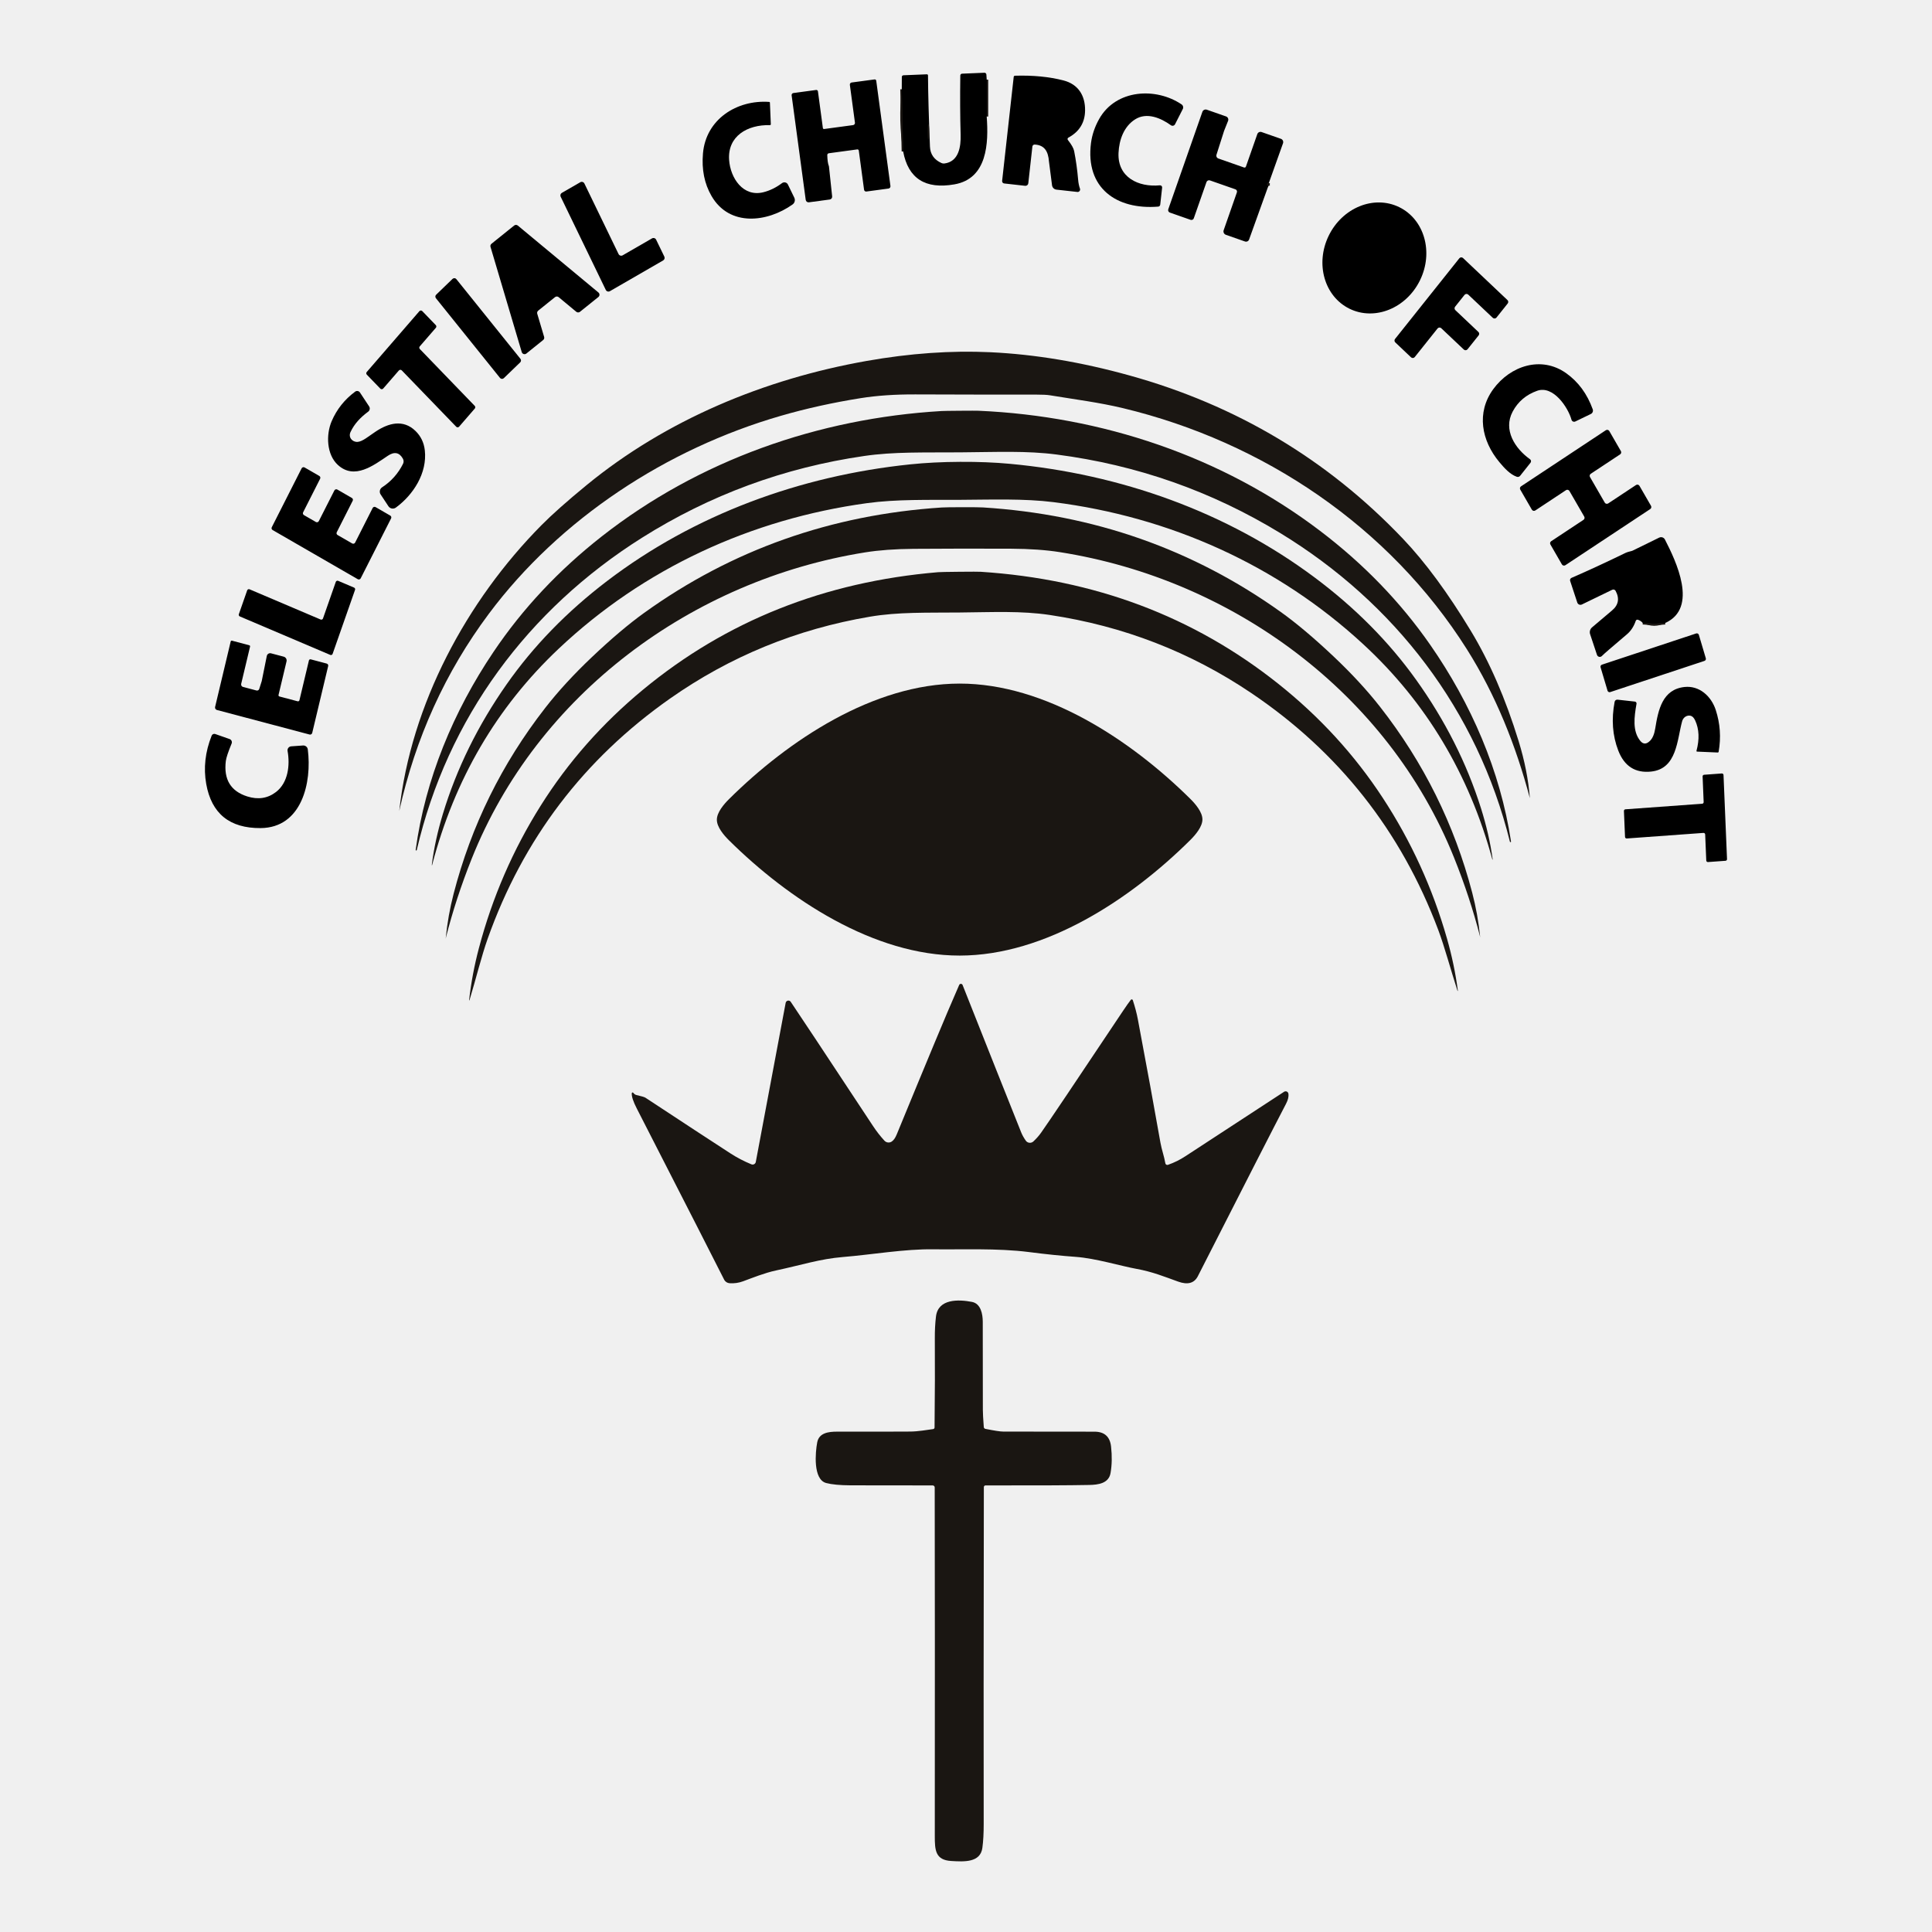
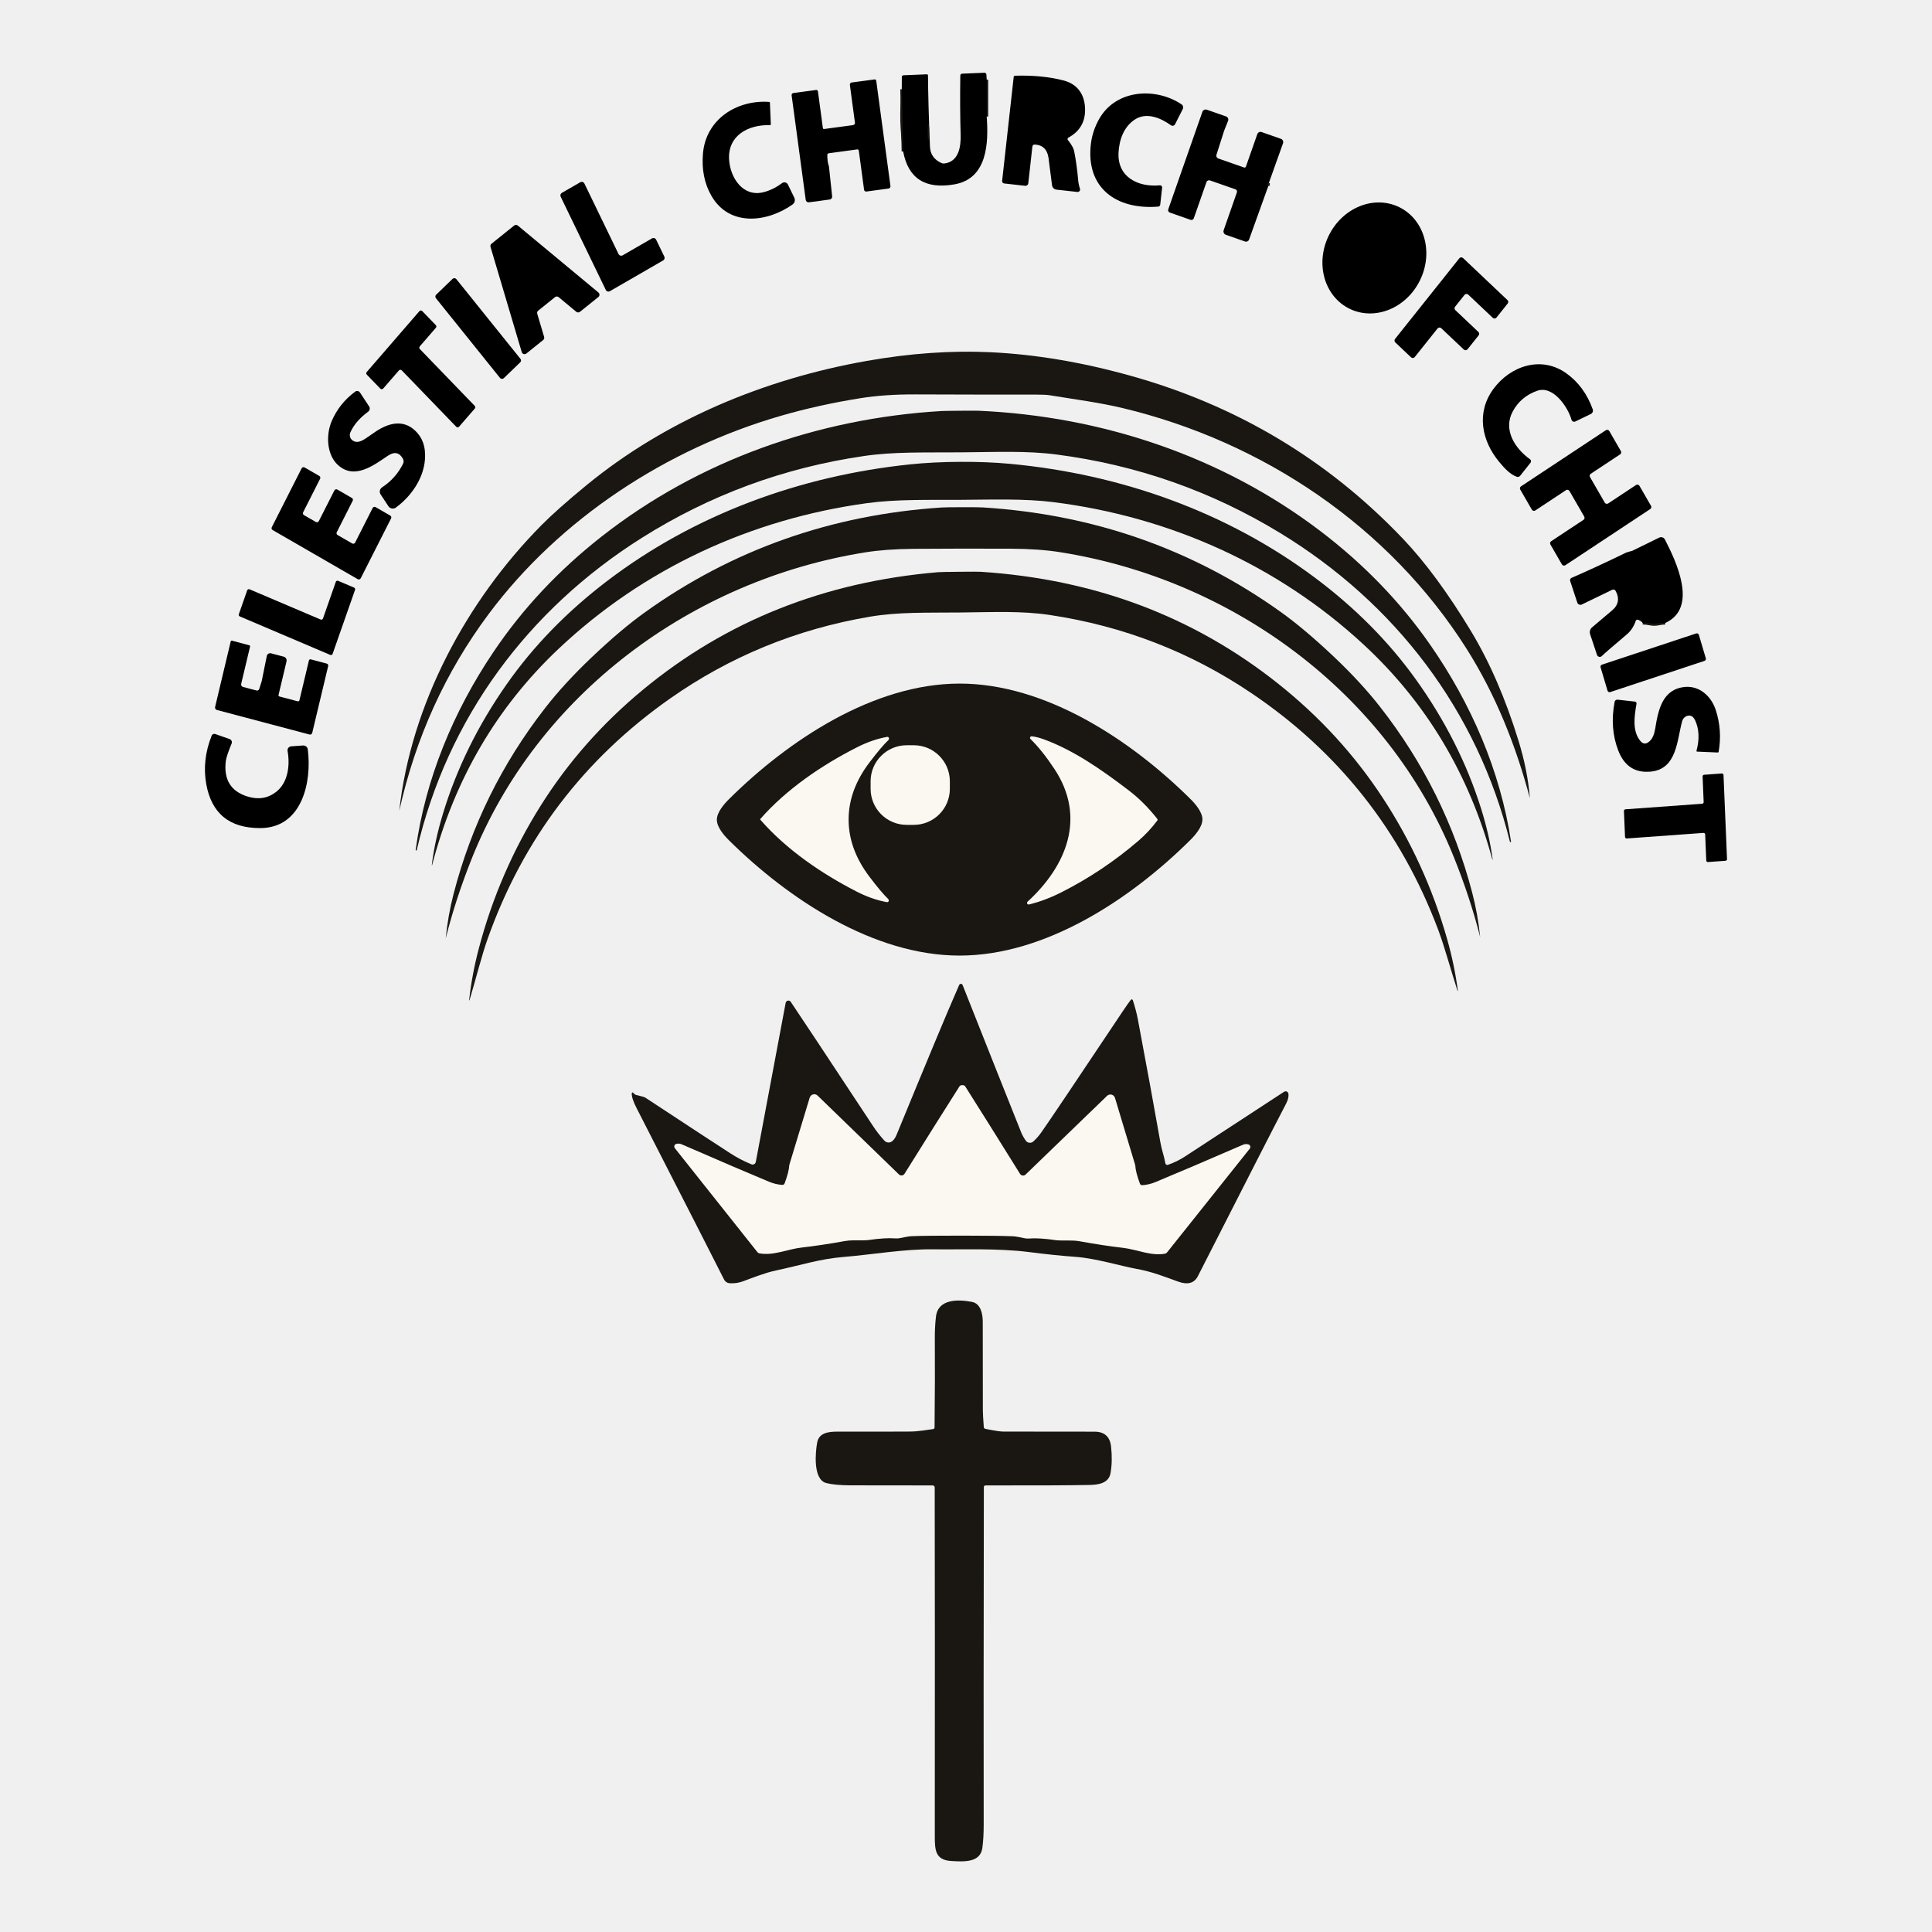
<svg xmlns="http://www.w3.org/2000/svg" aria-label="Celestial Church of Christ seal" viewBox="85.33 65.58 649.56 649.56">
-   <style>.punch{fill:transparent}</style>
  <path fill="none" stroke="#1A1612" stroke-width="1.012" d="M417.072 92.366v12.39M388.98 116.5l-.466-20.905" />
  <path fill="none" stroke="#1A1612" stroke-width="1.012" d="M511.948 127.058q-.09.02-.172.03" />
  <path fill="none" stroke="#1A1612" stroke-width="1.012" d="M511.776 127.089q-.303.1-.394.232-.122.183.02.476.08.172.374.264" />
  <path fill="none" stroke="#1A1612" stroke-width="1.012" d="M511.776 127.089q-.09.486 0 .972" />
  <path fill="none" stroke="#1A1612" stroke-width="1.012" d="m645.182 275.042-3.614.263a1 1 0 0 1-.182 0l-3.746-.274" />
  <path d="M417.072 92.366v12.39c.658 8.97.233 20.875-10.852 22.808q-14.699 2.572-17.24-11.064l-.466-20.905.02-4.15a.559.558-1.654 0 1 .527-.557l7.886-.324a.365.365-1.508 0 1 .385.364q.06 9.162.658 23.942.162 3.857 3.877 5.527a1.832 1.75 52.656 0 0 .962.152c4.88-.607 5.588-5.67 5.476-9.688q-.263-9.09-.11-19.903a.619.618-.494 0 1 .596-.607l7.512-.314a.638.64-2.816 0 1 .658.597zm27.293 20.277q1.832 2.318 2.106 3.735.92 4.677 1.336 9.597.142 1.68.617 3.027a.828.835-6.74 0 1-.87 1.114l-7.036-.78a1.689 1.679-.425 0 1-1.478-1.448q-.982-7.37-1.043-8.078c-.253-3.26-1.427-5.446-4.778-5.629a.752.745 4.926 0 0-.79.658l-1.376 12.371a.948.947 6.374 0 1-1.053.84l-7.056-.79a.774.775 6.3 0 1-.689-.86l3.898-34.986a.419.421 2.397 0 1 .405-.375q9.131-.273 16.309 1.58c4.9 1.255 7.35 4.99 7.278 10.133q-.09 6.115-5.618 9.101a.53.525 56.928 0 0-.162.79m-80.329 8.898 1.073 10.083a.94.937-6.97 0 1-.81 1.033l-7.005.941a.95.96-7.915 0 1-1.073-.82l-4.738-35.148a.684.684 0 0 1 .587-.77l7.653-1.032a.54.54 0 0 1 .608.465l1.66 12.35a.378.37-7.213 0 0 .415.315l9.739-1.316a.734.724-7.961 0 0 .627-.82l-1.71-12.715a.696.706-7.485 0 1 .597-.79l7.704-1.032a.502.491-7.486 0 1 .567.425l4.778 35.411a.756.756 0 0 1-.648.85l-7.44 1.003a.694.694 0 0 1-.78-.597l-1.772-13.17a.448.458-7.678 0 0-.506-.396l-9.577 1.296a.595.601-4.793 0 0-.516.618q.071 2.54.506 3.593a1.147.666-75.128 0 1 .061.223" />
  <path fill="#1A1612" d="M417.072 104.757V92.366zm-28.558-9.162.466 20.905q-1.68-10.488-.466-20.905" />
  <path d="M475.292 127.888a.706.7.993 0 1 .759.78l-.638 5.72a.744.733.434 0 1-.678.658c-13.97 1.133-24.57-6.196-22.595-21.411q.546-4.14 2.743-8.058c5.629-10.002 19.062-10.731 27.718-4.89a1.194 1.19 30.262 0 1 .405 1.529l-2.612 5.142a.943.94 31.338 0 1-1.387.334c-3.401-2.45-8.119-4.474-12.047-1.974-3.776 2.39-5.365 6.874-5.568 11.247-.384 8.261 6.702 11.612 13.9 10.923" />
-   <path class="punch" fill="#fff" d="M434.172 98.863a.8.8 0 0 1 .876-.715l1.722.175a4.92 4.566 5.8 0 1 4.434 5.04l-.033.322a4.92 4.566 5.8 0 1-5.356 4.045l-1.722-.175a.8.8 0 0 1-.715-.877z" />
+   <path fill="transparent" d="M434.172 98.863a.8.8 0 0 1 .876-.715l1.722.175a4.92 4.566 5.8 0 1 4.434 5.04l-.033.322a4.92 4.566 5.8 0 1-5.356 4.045l-1.722-.175a.8.8 0 0 1-.715-.877z" />
  <path d="m344.184 100.07.304 7.258a.304.305-1.792 0 1-.304.324c-7.572-.193-14.274 3.695-13.717 11.692.415 6.084 4.697 12.584 11.54 10.863q3.26-.82 6.247-3.058a1.326 1.32-31.382 0 1 1.984.476l2.146 4.424a1.815 1.815-30.737 0 1-.577 2.268c-8.443 6.013-21.198 7.613-27.252-2.835q-3.594-6.185-2.875-14.355c.992-11.409 11.328-18.06 22.292-17.28a.235.223 2.865 0 1 .212.222m167.764 26.989q-.09.02-.172.03-.303.102-.394.233-.122.183.02.476.08.172.374.264l-6.489 18.05a1.095 1.089 19.454 0 1-1.387.657l-6.418-2.247a1.213 1.213 0 0 1-.739-1.549l4.444-12.715a.807.797-70.762 0 0-.486-1.022l-8.564-2.997a.925.916 19.334 0 0-1.174.557l-4.262 12.168a.849.845 18.971 0 1-1.083.527l-6.965-2.44a.88.87-71.04 0 1-.537-1.114l11.47-32.759a1.169 1.165-70.852 0 1 1.478-.718l6.479 2.267a1.145 1.14-69.47 0 1 .678 1.498l-1.316 3.29a.207.04-79.1 0 1-.02.051l-2.571 8.068a.99.98-71.667 0 0 .607 1.225l8.676 3.037a.493.493 0 0 0 .627-.303l3.827-10.923a1.13 1.127 19.483 0 1 1.448-.689l6.479 2.268a1.172 1.169-70.71 0 1 .718 1.498z" />
  <path fill="#1A1612" d="M397.47 107.321q.252 0 .25 2.644 0 2.644-.252 2.644t-.251-2.644q0-2.644.253-2.644" />
  <path d="m294.684 151.419 9.855-5.687a.99.99 0 0 1 1.388.427l2.757 5.691a.99.99 0 0 1-.397 1.292l-17.896 10.333a.99.99 0 0 1-1.389-.427l-15.168-31.332a.99.99 0 0 1 .397-1.292l6.194-3.572a.99.99 0 0 1 1.388.427l11.482 23.713a.99.99 0 0 0 1.389.427" />
  <path fill="#1A1612" d="M511.776 127.089q-.09.486 0 .972-.293-.092-.374-.264-.142-.293-.02-.476.09-.131.394-.232" />
  <path fill="#1A1612" d="M511.948 127.058q.173.486-.172 1.003-.09-.486 0-.972.081-.01.172-.03" />
  <path d="M555.745 135.218a19.012 17.078-64 0 1 7.015 24.575 19.012 17.078-64 0 1-23.684 9.6 19.012 17.078-64 0 1-7.015-24.574 19.012 17.078-64 0 1 23.684-9.6" />
-   <path class="punch" fill="#fff" d="M552.36 141.724a11.672 7.46-64.8 0 1 1.781 13.738 11.672 7.46-64.8 0 1-11.72 7.385 11.672 7.46-64.8 0 1-1.782-13.738 11.672 7.46-64.8 0 1 11.721-7.385" />
+   <path fill="transparent" d="M552.36 141.724a11.672 7.46-64.8 0 1 1.781 13.738 11.672 7.46-64.8 0 1-11.72 7.385 11.672 7.46-64.8 0 1-1.782-13.738 11.672 7.46-64.8 0 1 11.721-7.385" />
  <path d="m250.57 147.54 7.618-6.13a.98.98 0 0 1 1.243.01l27.097 22.499a.982.982 0 0 1-.013 1.52l-6.192 4.972a.98.98 0 0 1-1.242-.01l-5.912-4.908a.98.98 0 0 0-1.243-.01l-5.644 4.54a.98.98 0 0 0-.325 1.046l2.316 7.786a.98.98 0 0 1-.325 1.045l-5.645 4.541a.982.982 0 0 1-1.557-.485l-10.501-35.372a.98.98 0 0 1 .325-1.044m336.651 24.893-8.251-7.799a.85.85 0 0 0-1.25.089l-3.168 3.98a.85.85 0 0 0 .08 1.147l7.754 7.339a.85.85 0 0 1 .08 1.148l-3.734 4.68v-.001a.85.85 0 0 1-1.249.088l-7.584-7.172a.85.85 0 0 0-1.25.087l-7.663 9.608a.85.85 0 0 1-1.25.087l-5.3-5.022a.85.85 0 0 1-.08-1.147l21.613-27.122a.85.85 0 0 1 1.25-.088l14.937 14.133a.85.85 0 0 1 .08 1.148l-3.766 4.729a.85.85 0 0 1-1.249.088" />
-   <path class="punch" fill="#fff" d="m260.1 153.45 6.914 5.993a.309.308-43.888 0 1-.01.476l-3.584 2.875a.48.477-28.476 0 1-.76-.223l-2.935-8.868a.235.235-79.014 0 1 .374-.253" />
+   <path fill="transparent" d="m260.1 153.45 6.914 5.993a.309.308-43.888 0 1-.01.476l-3.584 2.875a.48.477-28.476 0 1-.76-.223l-2.935-8.868a.235.235-79.014 0 1 .374-.253" />
  <path d="m260.23 187.406-5.5 5.31a.88.88 0 0 1-1.299-.081l-21.537-26.785a.88.88 0 0 1 .074-1.185l5.5-5.311a.88.88 0 0 1 1.299.081l21.537 26.785a.88.88 0 0 1-.074 1.186m-28.353-11.625-5.418 6.258a.66.66 0 0 0 .024.888l18.459 19.117a.66.66 0 0 1 .024.888l-5.28 6.098a.66.66 0 0 1-.97.026l-18.307-18.949a.66.66 0 0 0-.97.026l-5.274 6.082a.66.66 0 0 1-.97.026l-4.54-4.7a.66.66 0 0 1-.024-.887l17.701-20.452a.66.66 0 0 1 .972-.026l4.549 4.718a.66.66 0 0 1 .024.887" />
  <path fill="#1A1612" d="M219.555 338.252c3.969-35.958 22.687-70.681 47.742-96.02q5.447-5.517 15.408-13.677c26.554-21.735 59.444-35.513 94.016-41.627q21.745-3.847 41.586-2.926 22.484 1.053 46.861 7.836 53.877 14.972 91.88 54.909 11.196 11.763 22.767 30.896 9.516 15.722 16.086 37.082 3.058 9.941 3.776 19.093.01.05.01.111c-4.687-17.665-11.47-34.693-21.188-50.08-26.027-41.202-68.413-69.71-115.598-81.038-7.998-1.913-15.418-2.834-24.58-4.332q-1.437-.233-4.788-.233-19.204.02-40.463-.061-10.225-.04-18.354 1.255-14.102 2.248-26.857 5.943c-38.428 11.105-74.336 34.622-98.197 66.591q-21.886 29.328-30.107 66.278" />
  <path d="M613.688 206.709c-1.144-4.16-6.155-11.672-11.56-9.739q-5.558 1.984-8.22 6.985c-3.29 6.155.789 12.442 5.83 16.026a.827.814-53.25 0 1 .162 1.184l-3.492 4.394a1.01.998 29.082 0 1-1.124.313c-2.268-.79-4.242-2.996-5.821-4.89-6.064-7.247-7.825-16.672-2.095-24.548 5.78-7.917 16.177-11.308 24.518-5.386q6.135 4.353 8.94 12.148a1.27 1.266 67.208 0 1-.639 1.57l-5.213 2.52a.923.916-20.635 0 1-1.286-.577m-395.256 29.52a1.76 1.76 55.047 0 1-2.51-.446l-2.623-3.968a1.724 1.718 56.821 0 1 .496-2.39q4.616-3.026 7.046-7.926a1.824 1.811 43.504 0 0-.05-1.7q-1.782-3.18-5.052-.993c-4.738 3.179-11.207 8.21-16.795 3.108-3.806-3.472-4.06-10.113-2.116-14.699q2.552-5.983 7.907-9.961a1.132 1.13 54.948 0 1 1.61.283l3.087 4.677a1.306 1.301-35.052 0 1-.314 1.772c-2.51 1.852-4.656 4.06-5.942 6.853-.83 1.792.648 3.442 2.4 3.31 1.67-.131 3.633-1.862 6.033-3.452 4.332-2.895 9.273-4.231 13.393-.242q2.723 2.632 3.158 6.55c.84 7.622-3.857 14.921-9.728 19.224" />
  <path fill="#1A1612" d="M408.1 203.68q5.297-.041 6.2-.002c41.403 1.806 81.765 15.26 114.808 40.346q22.028 16.723 37.04 38.296c13.8 19.822 23.598 42.417 27.202 66.187a.195.183-11.351 0 1-.151.212h-.01a.177.175 77.65 0 1-.203-.131c-10.984-44.24-38.671-80.319-77.302-103.836q-34.652-21.097-75.099-26.355c-10.083-1.31-19.892-.827-32.379-.731s-22.302-.239-32.364 1.226q-40.361 5.875-74.687 27.499c-38.267 24.104-65.4 60.602-75.707 105.004a.177.175-78.525 0 1-.2.135h-.01a.195.183 10.476 0 1-.156-.21c3.24-23.822 12.694-46.565 26.187-66.595q14.682-21.8 36.452-38.858c32.656-25.587 72.808-39.656 114.178-42.094q.902-.053 6.2-.093" />
  <path d="m606.85 247.546 10.861-7.186a.82.82 0 0 0 .258-1.095l-4.979-8.61a.82.82 0 0 0-1.162-.273l-10.31 6.823a.82.82 0 0 1-1.163-.273l-3.896-6.747a.82.82 0 0 1 .258-1.094l28.514-18.864a.82.82 0 0 1 1.163.274l3.895 6.746a.82.82 0 0 1-.257 1.094l-9.87 6.529a.82.82 0 0 0-.257 1.093l4.96 8.6a.82.82 0 0 0 1.162.273l9.347-6.185a.82.82 0 0 1 1.163.274l3.876 6.716a.82.82 0 0 1-.258 1.094l-28.534 18.875a.82.82 0 0 1-1.163-.274l-3.865-6.696a.82.82 0 0 1 .257-1.094" />
  <path fill="#1A1612" d="M408.126 220.857q9.088-.049 16.786.668c37.149 3.457 72.803 16.12 102.363 38.17q20.43 15.235 34.136 34.389 14.68 20.5 21.856 43.287 2.754 8.757 3.888 16.926.03.183.01.284a.042.04 43.494 0 1-.081 0q-11.753-43.156-43.358-72.352c-28.872-26.685-65.144-42.893-104.148-47.817-9.89-1.25-20.859-.838-31.384-.783-10.525.056-21.498-.239-31.374 1.116-38.949 5.338-75.047 21.93-103.634 48.92q-31.293 29.53-42.588 72.808a.042.04-44.102 0 1-.08 0q-.022-.1.006-.283 1.047-8.181 3.708-16.967 6.935-22.862 21.395-43.517 13.503-19.297 33.77-34.75c29.324-22.36 64.842-35.402 101.952-39.252q7.69-.8 16.777-.847" />
  <path d="m204.729 248.003 5.893-11.633a.71.71 0 0 1 .987-.293l4.936 2.853a.71.71 0 0 1 .277.934l-10.22 20.155a.71.71 0 0 1-.986.294l-28.635-16.531a.71.71 0 0 1-.278-.934l10.039-19.811a.71.71 0 0 1 .986-.294l4.955 2.855a.71.71 0 0 1 .279.934l-5.72 11.295a.71.71 0 0 0 .277.934l4.015 2.317a.71.71 0 0 0 .986-.293l5.236-10.318a.71.71 0 0 1 .986-.293l4.895 2.824a.71.71 0 0 1 .278.934l-5.366 10.596a.71.71 0 0 0 .278.934l4.916 2.835a.71.71 0 0 0 .986-.294" />
  <path fill="#1A1612" d="M408.89 236.106q5.538-.008 6.917.079 55.87 3.496 100.18 35.182 7.866 5.628 17.706 14.922 9.132 8.625 15.63 16.936 21.979 28.072 30.978 62.481 1.893 7.239 2.663 14.79.01.02.01.041 0 .405-.03-.02 0-.05-.02-.112-3.372-13.15-8.747-26.533c-22.15-55.152-74.255-93.49-132.545-102.66q-6.915-1.094-16.3-1.15-6.869-.04-16.423-.028-9.555.012-16.424.071-9.385.08-16.296 1.192c-58.266 9.325-110.27 47.798-132.276 103.008q-5.34 13.397-8.677 26.556-.02.061-.02.112-.03.425-.03.02 0-.02.01-.04.75-7.555 2.623-14.798 8.91-34.432 30.814-62.562 6.477-8.328 15.586-16.977 9.816-9.32 17.667-14.969 44.226-31.802 100.088-35.444 1.378-.09 6.916-.097" />
  <path d="m645.182 275.042-3.614.263a1 1 0 0 1-.182 0l-3.746-.274q-.678-.779-1.62-1.083a.576.576 0 0 0-.729.365q-.981 2.844-2.945 4.505-7.735 6.55-8.423 7.299a.992.992 57.3 0 1-1.67-.365l-2.309-6.945a2.146 2.144 60.77 0 1 .648-2.298q5.862-4.98 6.641-5.618 3.381-2.784 1.276-6.661a.857.852-26.88 0 0-1.124-.365l-10.214 4.95a1.116 1.113 67.774 0 1-1.54-.647l-2.398-7.269a.84.832 69.055 0 1 .455-1.032q8.352-3.625 18.303-8.463.456-.223 1.954-.588a1.305.92-54.827 0 0 .283-.1l8.94-4.384a1.454 1.454-26.474 0 1 1.933.648c3.685 7.177 11.348 23.01.081 28.062" />
-   <path class="punch" fill="#fff" d="M641.055 257.86a.98.98 0 0 1 1.281.536l.83 2.023a4.89 3.837 67.7 0 1-1.695 5.98l-.393.161a4.89 3.837 67.7 0 1-5.405-3.068l-.83-2.023a.98.98 0 0 1 .536-1.281z" />
+   <path fill="transparent" d="M641.055 257.86a.98.98 0 0 1 1.281.536l.83 2.023a4.89 3.837 67.7 0 1-1.695 5.98l-.393.161a4.89 3.837 67.7 0 1-5.405-3.068l-.83-2.023a.98.98 0 0 1 .536-1.281z" />
  <path fill="#1A1612" d="M407.903 257.816q6.193-.059 7.158.004 57.356 3.727 99.945 37.58 20.955 16.653 35.178 38.367 14.396 21.968 21.654 47.418 2.5 8.757 3.645 17.503a.063.06 34.191 0 1-.122.02c-2.267-6.995-4.343-14.82-6.499-20.54q-18.779-49.888-62.886-79.61-30.654-20.662-67.7-26.217c-9.561-1.433-19.102-.938-30.242-.832-11.14.107-20.688-.205-30.22 1.41q-36.933 6.263-67.186 27.507-43.531 30.56-61.352 80.799c-2.047 5.76-3.972 13.623-6.106 20.66a.063.06-35.287 0 1-.121-.017q.976-8.767 3.309-17.57 6.77-25.585 20.743-47.823 13.805-21.983 34.438-39.034 41.934-34.66 99.208-39.485.963-.08 7.156-.14" />
  <path d="m193.921 273.518 4.306-12.3a.597.597 0 0 1 .798-.353l5.347 2.275a.597.597 0 0 1 .33.747l-7.541 21.527a.597.597 0 0 1-.798.352l-30.402-12.935a.597.597 0 0 1-.33-.747l2.804-8.021a.597.597 0 0 1 .797-.353l23.892 10.16a.597.597 0 0 0 .797-.352" />
  <path fill="#1A1612" d="M645.182 275.042q-3.604 1.883-7.542-.01l3.746.273a1 1 0 0 0 .182 0z" />
  <path d="m656.506 279.023 2.34 7.883a.71.71 0 0 1-.457.874l-31.687 10.488a.71.71 0 0 1-.902-.471l-2.34-7.874a.71.71 0 0 1 .457-.874l31.686-10.497a.71.71 0 0 1 .903.47M173.332 294.55l1.7-8.433a1.156 1.15 13.177 0 1 1.428-.881l4.252 1.123a1.329 1.321 14.255 0 1 .952 1.59l-2.693 11.298a.418.415 13.692 0 0 .304.496l6.124 1.62a.498.491-75.553 0 0 .608-.365l3.188-13.373a.498.491-75.553 0 1 .608-.365l5.355 1.418a.7.697 14.037 0 1 .506.84l-5.365 22.484a.727.72-76.062 0 1-.88.537l-31.15-8.251a.857.854 14.203 0 1-.618-1.033l5.244-22.018a.346.344 14.039 0 1 .425-.253l5.831 1.549a.366.359-75.773 0 1 .253.435l-2.986 12.533a.867.852-75.971 0 0 .607 1.032l4.525 1.195a.777.775 16.212 0 0 .942-.516l.82-2.602z" />
  <path fill="#1A1612" d="M407.94 295.41c28.95-.02 57.636 19.006 77.583 38.757 1.74 1.722 4.073 4.453 4.075 6.91s-2.328 5.19-4.065 6.915c-19.92 19.78-48.579 38.844-77.53 38.865-28.95.02-57.636-19.005-77.583-38.756-1.74-1.723-4.073-4.453-4.075-6.91s2.328-5.19 4.065-6.916c19.92-19.779 48.578-38.844 77.53-38.864" />
  <path d="M663.151 318.36a.265.269 6.23 0 1-.273.222l-7.006-.304a.186.184 8.81 0 1-.172-.232q1.58-5.882-.435-10.245-.638-1.367-1.549-1.58a2.526 2.343-75.669 0 0-2.824 1.823c-1.742 6.256-1.701 16.015-10.428 16.946q-8.007.85-11.064-7.086-2.896-7.522-1.215-16.36a.9.898 8.375 0 1 .982-.728l5.841.648a.623.619 8.808 0 1 .537.728c-.78 4.404-1.438 9.223 1.305 12.523q1.458 1.741 3.27-.101 1.256-1.266 1.711-4.07c1.023-6.378 2.44-13.17 9.84-13.99 4.97-.547 8.98 3.057 10.508 7.714q2.237 6.843.972 14.091m-481.133-.293a1.335 1.325-7.285 0 1 1.215-1.56l3.978-.283a1.505 1.503-5.73 0 1 1.6 1.306c1.437 11.146-2.015 26.372-15.864 26.463q-15.62.111-18.282-14.841-1.428-8.048 1.822-16.228a.97.964-69.477 0 1 1.215-.557l4.818 1.691a1.148 1.141 21.085 0 1 .679 1.518q-1.742 4.232-1.944 5.852-1.154 9.283 7.208 11.925 5.466 1.731 9.658-1.488c4.09-3.138 4.757-9.03 3.897-13.798" />
-   <path class="punch" fill="#fff" d="M370.64 341.093q-.013 9.977 7.02 19.268 4.051 5.345 6.279 7.451.131.122.182.344.05.243-.01.395-.172.425-.658.334-5.001-.931-10.063-3.523c-11.733-5.993-23.668-14.132-32.395-24.144a.15.028 47.005 0 1-.062-.098l-.002-.069.002-.068a.15.028-46.845 0 1 .063-.098c8.754-9.988 20.712-18.094 32.461-24.054q5.07-2.578 10.073-3.495.486-.09.657.336.06.152.009.395-.051.222-.183.343-2.233 2.1-6.3 7.434-7.058 9.271-7.072 19.249m60.665 28.582a.545.545 16.969 0 1-.496-.932c13.08-12.006 19.821-28.305 9.04-44.613q-4.14-6.267-8.058-10.083a.533.532 70.066 0 1 .425-.911q1.822.182 4.231 1.073c9.85 3.654 18.921 9.89 28.407 17.129q5.112 3.897 9.566 9.556a.477.467-45.651 0 1 0 .577q-2.895 3.827-6.246 6.712-12.027 10.356-26.098 17.453-5.396 2.723-10.771 4.039" />
-   <path class="punch" fill="#fff" d="M404.681 330.78a12.13 12.13 0 0 1-12.127 12.129h-2.39a12.13 12.13 0 0 1-12.127-12.128v-2.51a12.13 12.13 0 0 1 12.127-12.129h2.39a12.13 12.13 0 0 1 12.127 12.128z" />
+   <path fill="#FBF8F1" d="M370.64 341.093q-.013 9.977 7.02 19.268 4.051 5.345 6.279 7.451.131.122.182.344.05.243-.01.395-.172.425-.658.334-5.001-.931-10.063-3.523c-11.733-5.993-23.668-14.132-32.395-24.144a.15.028 47.005 0 1-.062-.098l-.002-.069.002-.068a.15.028-46.845 0 1 .063-.098c8.754-9.988 20.712-18.094 32.461-24.054q5.07-2.578 10.073-3.495.486-.09.657.336.06.152.009.395-.051.222-.183.343-2.233 2.1-6.3 7.434-7.058 9.271-7.072 19.249m60.665 28.582a.545.545 16.969 0 1-.496-.932c13.08-12.006 19.821-28.305 9.04-44.613q-4.14-6.267-8.058-10.083a.533.532 70.066 0 1 .425-.911q1.822.182 4.231 1.073c9.85 3.654 18.921 9.89 28.407 17.129q5.112 3.897 9.566 9.556a.477.467-45.651 0 1 0 .577q-2.895 3.827-6.246 6.712-12.027 10.356-26.098 17.453-5.396 2.723-10.771 4.039" />
+   <path fill="#FBF8F1" d="M404.681 330.78a12.13 12.13 0 0 1-12.127 12.129h-2.39a12.13 12.13 0 0 1-12.127-12.128v-2.51a12.13 12.13 0 0 1 12.127-12.129h2.39a12.13 12.13 0 0 1 12.127 12.128z" />
  <path d="m658.119 335.252-.353-8.63a.537.537 0 0 1 .497-.556l5.955-.438a.537.537 0 0 1 .576.513l1.18 28.284a.537.537 0 0 1-.497.558l-5.905.428a.537.537 0 0 1-.575-.512l-.368-8.775a.537.537 0 0 0-.575-.513l-25.795 1.874a.537.537 0 0 1-.575-.513l-.37-8.736a.537.537 0 0 1 .498-.558l25.81-1.869a.537.537 0 0 0 .497-.557" />
  <path fill="#1A1612" d="M298.234 432.976q.01.01.122.152a1.73 1.703 76.875 0 0 .992.628q2.48.546 3.006.9 19.215 12.655 28.579 18.719 3.32 2.146 7.035 3.664a1.081 1.079 16.347 0 0 1.468-.8l10.043-53.481a.942.94-57.027 0 1 1.7-.365q2.673 3.888 27.678 41.78 1.72 2.611 3.826 4.91a1.902 1.883 52.34 0 0 2.42.323q.982-.627 1.71-2.399 15.712-38.216 19.812-47.509.931-2.095 1.184-2.743a.62.62-45.448 0 1 1.154-.01q12.786 32.283 19.68 49.503.557 1.397 1.58 2.844a1.697 1.695-39.271 0 0 2.54.254q1.509-1.418 2.562-2.896 3.583-5.041 27.576-41 1.68-2.52 2.632-3.725a.38.378-35.274 0 1 .658.112q1.113 3.391 1.69 6.418 4.657 24.741 7.593 41.455c.435 2.47 1.255 4.596 1.66 6.985a.66.656-14.143 0 0 .87.516q3.129-1.083 5.903-2.915 19.143-12.543 33.154-21.654a.947.94-20.382 0 1 1.447.658q.213 1.458-.81 3.402-5.628 10.76-29.62 57.925-1.823 3.584-6.641 1.843c-4.768-1.711-8.615-3.3-13.96-4.272-5.204-.942-13.788-3.554-20.399-4.04q-7.289-.526-15.782-1.62c-10.67-1.366-22.768-.789-32.112-.93-9.718-.142-20.823 1.812-30.41 2.591-7.785.638-13.93 2.693-22.585 4.535-3.706.79-7.947 2.49-11.035 3.635q-2.176.8-4.525.647a2.246 2.223-11.091 0 1-1.843-1.224q-3.219-6.439-29.347-57.491-1.822-3.553-1.7-5.163a.283.282 26.814 0 1 .495-.162" />
-   <path class="punch" fill="#fff" d="M408.883 430.415q.7 0 .966.42 7.588 11.981 18.43 29.413a1.21 1.207 52.078 0 0 1.863.233l27.404-26.472a1.608 1.603 59.66 0 1 2.652.698L467 457.282a.614.52 40.269 0 1 .03.183q.101 2.156 1.56 6.084a.784.776 78.038 0 0 .768.506q2.258-.142 4.465-1.053 11.024-4.576 29.307-12.502.992-.436 1.923-.162a.907.905-62.645 0 1 .456 1.437l-27.83 34.916a1.1 1.081 13.012 0 1-.627.384c-4.667.891-9.516-1.427-14.213-1.964q-6.51-.749-14.486-2.196a15.842 15.382-39 0 0-2.805-.253q-4.241.02-5.183-.112-5.679-.84-9.06-.567a5.715 5.57 48.224 0 1-1.61-.111q-2.703-.597-3.783-.644-4.71-.202-17.071-.213t-17.072.185q-1.08.045-3.784.638a5.715 5.57-48.129 0 1-1.61.108q-3.38-.279-9.062.552-.941.13-5.183.103a15.842 15.382 39.095 0 0-2.804.248q-7.98 1.435-14.49 2.173c-4.699.53-9.552 2.84-14.217 1.94a1.1 1.081-12.918 0 1-.627-.385l-27.771-34.961a.907.905 62.74 0 1 .457-1.437q.932-.272 1.924.165 18.27 7.957 29.286 12.55 2.205.916 4.463 1.061a.784.776-77.943 0 0 .77-.505q1.464-3.925 1.569-6.081a.614.52-40.174 0 1 .03-.183l6.84-22.563a1.608 1.603-59.566 0 1 2.654-.695l27.36 26.518a1.21 1.207-51.984 0 0 1.864-.23q10.87-17.414 18.478-29.383.266-.418.966-.418" />
+   <path fill="#FBF8F1" d="M408.883 430.415q.7 0 .966.42 7.588 11.981 18.43 29.413a1.21 1.207 52.078 0 0 1.863.233l27.404-26.472a1.608 1.603 59.66 0 1 2.652.698L467 457.282a.614.52 40.269 0 1 .03.183q.101 2.156 1.56 6.084a.784.776 78.038 0 0 .768.506q2.258-.142 4.465-1.053 11.024-4.576 29.307-12.502.992-.436 1.923-.162a.907.905-62.645 0 1 .456 1.437l-27.83 34.916a1.1 1.081 13.012 0 1-.627.384c-4.667.891-9.516-1.427-14.213-1.964q-6.51-.749-14.486-2.196a15.842 15.382-39 0 0-2.805-.253q-4.241.02-5.183-.112-5.679-.84-9.06-.567a5.715 5.57 48.224 0 1-1.61-.111q-2.703-.597-3.783-.644-4.71-.202-17.071-.213t-17.072.185q-1.08.045-3.784.638a5.715 5.57-48.129 0 1-1.61.108q-3.38-.279-9.062.552-.941.13-5.183.103a15.842 15.382 39.095 0 0-2.804.248q-7.98 1.435-14.49 2.173c-4.699.53-9.552 2.84-14.217 1.94a1.1 1.081-12.918 0 1-.627-.385l-27.771-34.961a.907.905 62.74 0 1 .457-1.437q.932-.272 1.924.165 18.27 7.957 29.286 12.55 2.205.916 4.463 1.061a.784.776-77.943 0 0 .77-.505q1.464-3.925 1.569-6.081a.614.52-40.174 0 1 .03-.183l6.84-22.563a1.608 1.603-59.566 0 1 2.654-.695l27.36 26.518a1.21 1.207-51.984 0 0 1.864-.23q10.87-17.414 18.478-29.383.266-.418.966-.418" />
  <path fill="#1A1612" d="M416.11 565.552q-.12 76.998-.05 113.22.01 4.757-.445 8.088c-.679 4.99-6.135 4.667-10.488 4.404-5.325-.314-5.507-3.665-5.507-8.342q.06-72.767-.03-117.249a.688.678 0 0 0-.69-.678q-24.447-.02-27.626-.03-5.304-.03-8.15-.77c-4.514-1.174-3.664-10.397-3.036-13.687.617-3.199 3.827-3.593 6.63-3.593q18.101.02 24.61-.03c2.693-.01 5.71-.568 7.735-.83a.547.542-3.129 0 0 .476-.527q.182-16.572.09-30.057-.02-3.857.385-7.248c.72-6.054 7.623-5.79 12.098-4.93 2.976.577 3.624 4.06 3.634 6.671q.04 14.69.03 29.611 0 1.64.314 5.79a.682.685 3.386 0 0 .547.618q4.545.911 6.013.911 18.759.02 30.664.03 5.021.01 5.568 5.012.536 4.818-.172 8.888c-.598 3.493-4.13 3.968-7.208 4.019q-9.698.192-34.835.152a.557.557 0 0 0-.556.557" />
</svg>
